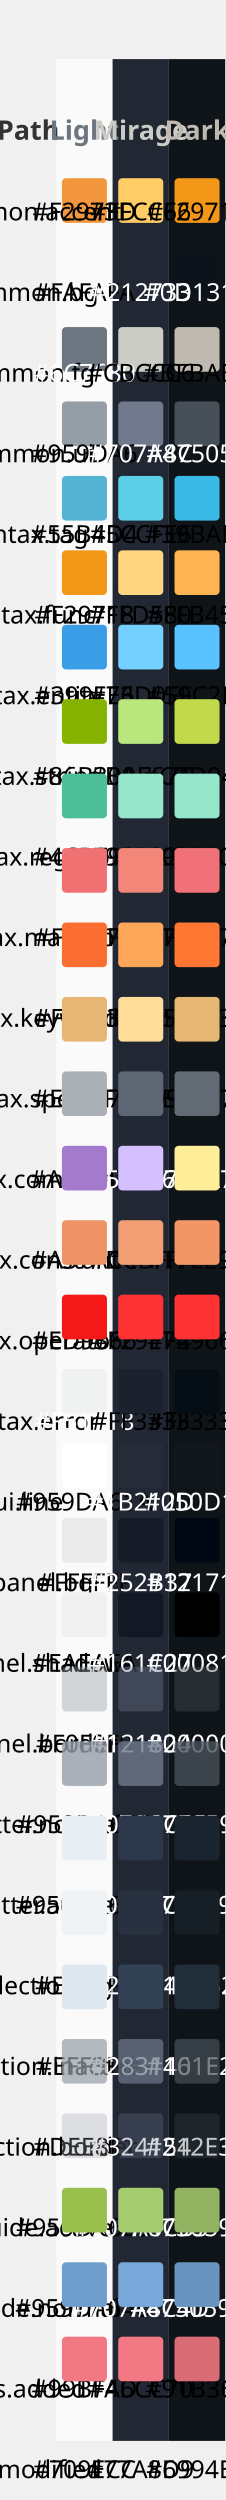
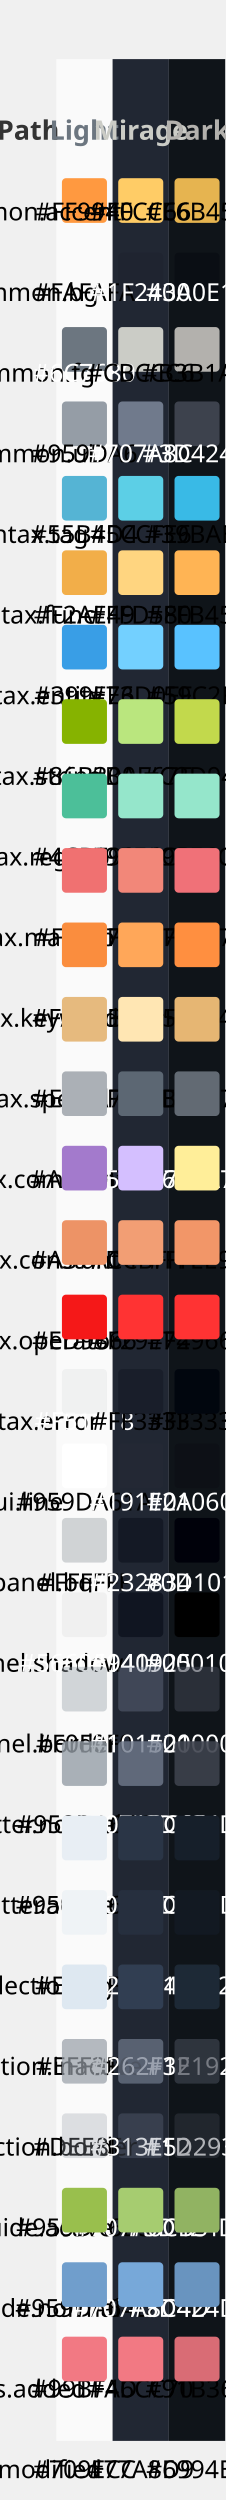
<svg xmlns="http://www.w3.org/2000/svg" width="100%" height="96em" font-family="monospace" text-anchor="middle">
  <g>
    <rect height="96em" width="25%" x="25%" fill="#FAFAFA" />
    <rect height="96em" width="25%" x="50%" fill="#212733" />
    <rect height="96em" width="25%" x="75%" fill="#0F1419" />
  </g>
  <g font-weight="bold">
    <text font-family="sans-serif" font-size="13" y="3em" x="12.5%" fill="#333333">Path</text>
    <text font-family="sans-serif" font-size="13" y="3em" x="37.5%" fill="#6c7680">Light</text>
    <text font-family="sans-serif" font-size="13" y="3em" x="62.5%" fill="#cbccc6">Mirage</text>
-     <text font-family="sans-serif" font-size="13" y="3em" x="87.5%" fill="#bfbab0">Dark</text>
-   </g>
-   <g>
-     <rect height="1.8em" width="20%" x="27.5%" y="4.8em" rx="2" ry="2" fill="#f2973d" />
+     <text font-family="sans-serif" font-size="13" y="3em" x="87.5%" fill="#b3b1ad">Dark</text>
+   </g>
+   <g>
+     <rect height="1.8em" width="20%" x="27.5%" y="4.8em" rx="2" ry="2" fill="#ff9940" />
    <rect height="1.8em" width="20%" x="52.5%" y="4.8em" rx="2" ry="2" fill="#ffcc66" />
-     <rect height="1.8em" width="20%" x="77.5%" y="4.8em" rx="2" ry="2" fill="#f29718" />
+     <rect height="1.8em" width="20%" x="77.5%" y="4.8em" rx="2" ry="2" fill="#e6b450" />
  </g>
  <g font-family="sans-serif" font-size="12">
    <text y="6.5em" x="12.5%" fill="333333">common.accent</text>
-     <text y="6.5em" x="37.5%" fill="#000000">#F2973D</text>
+     <text y="6.5em" x="37.5%" fill="#000000">#FF9940</text>
    <text y="6.5em" x="62.5%" fill="#000000">#FFCC66</text>
-     <text y="6.5em" x="87.5%" fill="#000000">#F29718</text>
+     <text y="6.5em" x="87.5%" fill="#000000">#E6B450</text>
  </g>
  <g>
    <rect height="1.8em" width="20%" x="27.5%" y="7.8em" rx="2" ry="2" fill="#fafafa" />
-     <rect height="1.8em" width="20%" x="52.5%" y="7.8em" rx="2" ry="2" fill="#212733" />
-     <rect height="1.8em" width="20%" x="77.5%" y="7.8em" rx="2" ry="2" fill="#0d131a" />
+     <rect height="1.8em" width="20%" x="52.5%" y="7.8em" rx="2" ry="2" fill="#1f2430" />
+     <rect height="1.8em" width="20%" x="77.5%" y="7.8em" rx="2" ry="2" fill="#0a0e14" />
  </g>
  <g font-family="sans-serif" font-size="12">
    <text y="9.75em" x="12.5%" fill="333333">common.bg</text>
    <text y="9.75em" x="37.5%" fill="#000000">#FAFAFA</text>
-     <text y="9.75em" x="62.5%" fill="#ffffff">#212733</text>
-     <text y="9.75em" x="87.5%" fill="#ffffff">#0D131A</text>
+     <text y="9.75em" x="62.5%" fill="#ffffff">#1F2430</text>
+     <text y="9.75em" x="87.5%" fill="#ffffff">#0A0E14</text>
  </g>
  <g>
    <rect height="1.8em" width="20%" x="27.5%" y="10.8em" rx="2" ry="2" fill="#6c7680" />
    <rect height="1.8em" width="20%" x="52.5%" y="10.8em" rx="2" ry="2" fill="#cbccc6" />
-     <rect height="1.8em" width="20%" x="77.5%" y="10.8em" rx="2" ry="2" fill="#bfbab0" />
+     <rect height="1.8em" width="20%" x="77.5%" y="10.8em" rx="2" ry="2" fill="#b3b1ad" />
  </g>
  <g font-family="sans-serif" font-size="12">
    <text y="13em" x="12.5%" fill="333333">common.fg</text>
    <text y="13em" x="37.5%" fill="#ffffff">#6C7680</text>
    <text y="13em" x="62.5%" fill="#000000">#CBCCC6</text>
-     <text y="13em" x="87.5%" fill="#000000">#BFBAB0</text>
+     <text y="13em" x="87.5%" fill="#000000">#B3B1AD</text>
  </g>
  <g>
    <rect height="1.8em" width="20%" x="27.5%" y="13.8em" rx="2" ry="2" fill="#959da6" />
    <rect height="1.8em" width="20%" x="52.5%" y="13.8em" rx="2" ry="2" fill="#707a8c" />
-     <rect height="1.8em" width="20%" x="77.5%" y="13.8em" rx="2" ry="2" fill="#475059" />
+     <rect height="1.8em" width="20%" x="77.5%" y="13.8em" rx="2" ry="2" fill="#3d424d" />
  </g>
  <g font-family="sans-serif" font-size="12">
    <text y="16.25em" x="12.5%" fill="333333">common.ui</text>
    <text y="16.25em" x="37.5%" fill="#000000">#959DA6</text>
    <text y="16.25em" x="62.5%" fill="#ffffff">#707A8C</text>
-     <text y="16.25em" x="87.5%" fill="#ffffff">#475059</text>
+     <text y="16.25em" x="87.5%" fill="#ffffff">#3D424D</text>
  </g>
  <g>
    <rect height="1.8em" width="20%" x="27.5%" y="16.8em" rx="2" ry="2" fill="#55b4d4" />
    <rect height="1.8em" width="20%" x="52.5%" y="16.8em" rx="2" ry="2" fill="#5ccfe6" />
    <rect height="1.8em" width="20%" x="77.5%" y="16.8em" rx="2" ry="2" fill="#39bae6" />
  </g>
  <g font-family="sans-serif" font-size="12">
    <text y="19.5em" x="12.5%" fill="333333">syntax.tag</text>
    <text y="19.5em" x="37.5%" fill="#000000">#55B4D4</text>
    <text y="19.5em" x="62.5%" fill="#000000">#5CCFE6</text>
    <text y="19.5em" x="87.5%" fill="#000000">#39BAE6</text>
  </g>
  <g>
-     <rect height="1.8em" width="20%" x="27.5%" y="19.8em" rx="2" ry="2" fill="#f29718" />
+     <rect height="1.8em" width="20%" x="27.5%" y="19.8em" rx="2" ry="2" fill="#f2ae49" />
    <rect height="1.8em" width="20%" x="52.5%" y="19.8em" rx="2" ry="2" fill="#ffd580" />
    <rect height="1.8em" width="20%" x="77.5%" y="19.8em" rx="2" ry="2" fill="#ffb454" />
  </g>
  <g font-family="sans-serif" font-size="12">
    <text y="22.75em" x="12.5%" fill="333333">syntax.func</text>
-     <text y="22.75em" x="37.5%" fill="#000000">#F29718</text>
+     <text y="22.75em" x="37.5%" fill="#000000">#F2AE49</text>
    <text y="22.75em" x="62.5%" fill="#000000">#FFD580</text>
    <text y="22.75em" x="87.5%" fill="#000000">#FFB454</text>
  </g>
  <g>
    <rect height="1.8em" width="20%" x="27.5%" y="22.8em" rx="2" ry="2" fill="#399ee6" />
    <rect height="1.8em" width="20%" x="52.5%" y="22.8em" rx="2" ry="2" fill="#73d0ff" />
    <rect height="1.8em" width="20%" x="77.5%" y="22.8em" rx="2" ry="2" fill="#59c2ff" />
  </g>
  <g font-family="sans-serif" font-size="12">
    <text y="26em" x="12.5%" fill="333333">syntax.entity</text>
    <text y="26em" x="37.5%" fill="#000000">#399EE6</text>
    <text y="26em" x="62.5%" fill="#000000">#73D0FF</text>
    <text y="26em" x="87.5%" fill="#000000">#59C2FF</text>
  </g>
  <g>
    <rect height="1.8em" width="20%" x="27.5%" y="25.8em" rx="2" ry="2" fill="#86b300" />
    <rect height="1.8em" width="20%" x="52.5%" y="25.8em" rx="2" ry="2" fill="#bae67e" />
    <rect height="1.8em" width="20%" x="77.5%" y="25.8em" rx="2" ry="2" fill="#c2d94c" />
  </g>
  <g font-family="sans-serif" font-size="12">
    <text y="29.25em" x="12.5%" fill="333333">syntax.string</text>
    <text y="29.25em" x="37.5%" fill="#000000">#86B300</text>
    <text y="29.25em" x="62.5%" fill="#000000">#BAE67E</text>
    <text y="29.25em" x="87.5%" fill="#000000">#C2D94C</text>
  </g>
  <g>
    <rect height="1.8em" width="20%" x="27.5%" y="28.8em" rx="2" ry="2" fill="#4cbf99" />
    <rect height="1.8em" width="20%" x="52.5%" y="28.8em" rx="2" ry="2" fill="#95e6cb" />
    <rect height="1.8em" width="20%" x="77.5%" y="28.8em" rx="2" ry="2" fill="#95e6cb" />
  </g>
  <g font-family="sans-serif" font-size="12">
    <text y="32.5em" x="12.5%" fill="333333">syntax.regexp</text>
    <text y="32.5em" x="37.5%" fill="#000000">#4CBF99</text>
    <text y="32.5em" x="62.5%" fill="#000000">#95E6CB</text>
    <text y="32.5em" x="87.5%" fill="#000000">#95E6CB</text>
  </g>
  <g>
    <rect height="1.8em" width="20%" x="27.5%" y="31.8em" rx="2" ry="2" fill="#f07171" />
    <rect height="1.8em" width="20%" x="52.5%" y="31.8em" rx="2" ry="2" fill="#f28779" />
    <rect height="1.8em" width="20%" x="77.5%" y="31.8em" rx="2" ry="2" fill="#f07178" />
  </g>
  <g font-family="sans-serif" font-size="12">
    <text y="35.75em" x="12.5%" fill="333333">syntax.markup</text>
    <text y="35.75em" x="37.5%" fill="#000000">#F07171</text>
    <text y="35.75em" x="62.5%" fill="#000000">#F28779</text>
    <text y="35.75em" x="87.5%" fill="#000000">#F07178</text>
  </g>
  <g>
-     <rect height="1.8em" width="20%" x="27.5%" y="34.8em" rx="2" ry="2" fill="#fa6e32" />
+     <rect height="1.8em" width="20%" x="27.5%" y="34.8em" rx="2" ry="2" fill="#fa8d3e" />
    <rect height="1.8em" width="20%" x="52.5%" y="34.8em" rx="2" ry="2" fill="#ffa759" />
-     <rect height="1.8em" width="20%" x="77.5%" y="34.8em" rx="2" ry="2" fill="#ff7733" />
+     <rect height="1.8em" width="20%" x="77.5%" y="34.8em" rx="2" ry="2" fill="#ff8f40" />
  </g>
  <g font-family="sans-serif" font-size="12">
    <text y="39em" x="12.5%" fill="333333">syntax.keyword</text>
-     <text y="39em" x="37.5%" fill="#000000">#FA6E32</text>
+     <text y="39em" x="37.5%" fill="#000000">#FA8D3E</text>
    <text y="39em" x="62.5%" fill="#000000">#FFA759</text>
-     <text y="39em" x="87.5%" fill="#000000">#FF7733</text>
-   </g>
-   <g>
-     <rect height="1.8em" width="20%" x="27.5%" y="37.8em" rx="2" ry="2" fill="#e6b673" />
-     <rect height="1.8em" width="20%" x="52.5%" y="37.8em" rx="2" ry="2" fill="#ffdd99" />
+     <text y="39em" x="87.5%" fill="#000000">#FF8F40</text>
+   </g>
+   <g>
+     <rect height="1.8em" width="20%" x="27.5%" y="37.8em" rx="2" ry="2" fill="#e6ba7e" />
+     <rect height="1.8em" width="20%" x="52.5%" y="37.8em" rx="2" ry="2" fill="#ffe6b3" />
    <rect height="1.8em" width="20%" x="77.5%" y="37.8em" rx="2" ry="2" fill="#e6b673" />
  </g>
  <g font-family="sans-serif" font-size="12">
    <text y="42.25em" x="12.5%" fill="333333">syntax.special</text>
-     <text y="42.25em" x="37.5%" fill="#000000">#E6B673</text>
-     <text y="42.25em" x="62.5%" fill="#000000">#FFDD99</text>
+     <text y="42.25em" x="37.5%" fill="#000000">#E6BA7E</text>
+     <text y="42.25em" x="62.5%" fill="#000000">#FFE6B3</text>
    <text y="42.25em" x="87.5%" fill="#000000">#E6B673</text>
  </g>
  <g>
    <rect height="1.8em" width="20%" x="27.5%" y="40.8em" rx="2" ry="2" fill="#abb0b6" />
    <rect height="1.8em" width="20%" x="52.5%" y="40.8em" rx="2" ry="2" fill="#5c6773" />
    <rect height="1.8em" width="20%" x="77.5%" y="40.8em" rx="2" ry="2" fill="#626a73" />
  </g>
  <g font-family="sans-serif" font-size="12">
    <text y="45.5em" x="12.5%" fill="333333">syntax.comment</text>
    <text y="45.5em" x="37.5%" fill="#000000">#ABB0B6</text>
    <text y="45.5em" x="62.5%" fill="#ffffff">#5C6773</text>
    <text y="45.5em" x="87.5%" fill="#ffffff">#626A73</text>
  </g>
  <g>
    <rect height="1.8em" width="20%" x="27.5%" y="43.8em" rx="2" ry="2" fill="#a37acc" />
    <rect height="1.8em" width="20%" x="52.5%" y="43.8em" rx="2" ry="2" fill="#d4bfff" />
    <rect height="1.8em" width="20%" x="77.5%" y="43.8em" rx="2" ry="2" fill="#ffee99" />
  </g>
  <g font-family="sans-serif" font-size="12">
    <text y="48.75em" x="12.5%" fill="333333">syntax.constant</text>
    <text y="48.75em" x="37.5%" fill="#000000">#A37ACC</text>
    <text y="48.75em" x="62.5%" fill="#000000">#D4BFFF</text>
    <text y="48.75em" x="87.5%" fill="#000000">#FFEE99</text>
  </g>
  <g>
    <rect height="1.8em" width="20%" x="27.5%" y="46.8em" rx="2" ry="2" fill="#ed9366" />
    <rect height="1.8em" width="20%" x="52.5%" y="46.8em" rx="2" ry="2" fill="#f29e74" />
    <rect height="1.8em" width="20%" x="77.5%" y="46.8em" rx="2" ry="2" fill="#f29668" />
  </g>
  <g font-family="sans-serif" font-size="12">
    <text y="52em" x="12.5%" fill="333333">syntax.operator</text>
    <text y="52em" x="37.5%" fill="#000000">#ED9366</text>
    <text y="52em" x="62.5%" fill="#000000">#F29E74</text>
    <text y="52em" x="87.5%" fill="#000000">#F29668</text>
  </g>
  <g>
    <rect height="1.8em" width="20%" x="27.5%" y="49.8em" rx="2" ry="2" fill="#f51818" />
    <rect height="1.8em" width="20%" x="52.5%" y="49.8em" rx="2" ry="2" fill="#ff3333" />
    <rect height="1.8em" width="20%" x="77.5%" y="49.8em" rx="2" ry="2" fill="#ff3333" />
  </g>
  <g font-family="sans-serif" font-size="12">
    <text y="55.25em" x="12.5%" fill="333333">syntax.error</text>
    <text y="55.25em" x="37.5%" fill="#ffffff">#F51818</text>
    <text y="55.25em" x="62.5%" fill="#000000">#FF3333</text>
    <text y="55.25em" x="87.5%" fill="#000000">#FF3333</text>
  </g>
  <g>
    <rect height="1.8em" width="20%" x="27.5%" y="52.8em" rx="2" ry="2" fill="#959da61a" />
-     <rect height="1.8em" width="20%" x="52.5%" y="52.8em" rx="2" ry="2" fill="#1b212d" />
-     <rect height="1.8em" width="20%" x="77.5%" y="52.8em" rx="2" ry="2" fill="#050d15" />
+     <rect height="1.8em" width="20%" x="52.5%" y="52.8em" rx="2" ry="2" fill="#191e2a" />
+     <rect height="1.8em" width="20%" x="77.5%" y="52.8em" rx="2" ry="2" fill="#01060e" />
  </g>
  <g font-family="sans-serif" font-size="12">
    <text y="58.5em" x="12.5%" fill="333333">ui.line</text>
    <text y="58.5em" x="37.5%" fill="#000000">#959DA61A</text>
-     <text y="58.5em" x="62.5%" fill="#ffffff">#1B212D</text>
-     <text y="58.5em" x="87.5%" fill="#ffffff">#050D15</text>
+     <text y="58.5em" x="62.5%" fill="#ffffff">#191E2A</text>
+     <text y="58.5em" x="87.5%" fill="#ffffff">#01060E</text>
  </g>
  <g>
    <rect height="1.8em" width="20%" x="27.5%" y="55.8em" rx="2" ry="2" fill="#ffffff" />
-     <rect height="1.8em" width="20%" x="52.5%" y="55.8em" rx="2" ry="2" fill="#252b37" />
-     <rect height="1.8em" width="20%" x="77.5%" y="55.8em" rx="2" ry="2" fill="#12171e" />
+     <rect height="1.8em" width="20%" x="52.5%" y="55.8em" rx="2" ry="2" fill="#232834" />
+     <rect height="1.8em" width="20%" x="77.5%" y="55.8em" rx="2" ry="2" fill="#0d1016" />
  </g>
  <g font-family="sans-serif" font-size="12">
    <text y="61.75em" x="12.5%" fill="333333">ui.panel.bg</text>
    <text y="61.75em" x="37.5%" fill="#000000">#FFFFFF</text>
-     <text y="61.75em" x="62.5%" fill="#ffffff">#252B37</text>
-     <text y="61.75em" x="87.5%" fill="#ffffff">#12171E</text>
-   </g>
-   <g>
-     <rect height="1.8em" width="20%" x="27.5%" y="58.8em" rx="2" ry="2" fill="#eaeaea" />
-     <rect height="1.8em" width="20%" x="52.5%" y="58.8em" rx="2" ry="2" fill="#161c27" />
-     <rect height="1.8em" width="20%" x="77.5%" y="58.8em" rx="2" ry="2" fill="#000813" />
+     <text y="61.75em" x="62.5%" fill="#ffffff">#232834</text>
+     <text y="61.75em" x="87.5%" fill="#ffffff">#0D1016</text>
+   </g>
+   <g>
+     <rect height="1.8em" width="20%" x="27.5%" y="58.8em" rx="2" ry="2" fill="#56606940" />
+     <rect height="1.8em" width="20%" x="52.5%" y="58.8em" rx="2" ry="2" fill="#141925" />
+     <rect height="1.8em" width="20%" x="77.5%" y="58.8em" rx="2" ry="2" fill="#00010a" />
  </g>
  <g font-family="sans-serif" font-size="12">
    <text y="65em" x="12.5%" fill="333333">ui.panel.shadow</text>
-     <text y="65em" x="37.5%" fill="#000000">#EAEAEA</text>
-     <text y="65em" x="62.5%" fill="#ffffff">#161C27</text>
-     <text y="65em" x="87.5%" fill="#ffffff">#000813</text>
+     <text y="65em" x="37.5%" fill="#ffffff">#56606940</text>
+     <text y="65em" x="62.5%" fill="#ffffff">#141925</text>
+     <text y="65em" x="87.5%" fill="#ffffff">#00010A</text>
  </g>
  <g>
    <rect height="1.8em" width="20%" x="27.5%" y="61.8em" rx="2" ry="2" fill="#f0f0f0" />
-     <rect height="1.8em" width="20%" x="52.5%" y="61.8em" rx="2" ry="2" fill="#121824" />
+     <rect height="1.8em" width="20%" x="52.5%" y="61.8em" rx="2" ry="2" fill="#101521" />
    <rect height="1.8em" width="20%" x="77.5%" y="61.8em" rx="2" ry="2" fill="#000000" />
  </g>
  <g font-family="sans-serif" font-size="12">
    <text y="68.25em" x="12.5%" fill="333333">ui.panel.border</text>
    <text y="68.25em" x="37.5%" fill="#000000">#F0F0F0</text>
-     <text y="68.25em" x="62.5%" fill="#ffffff">#121824</text>
+     <text y="68.25em" x="62.5%" fill="#ffffff">#101521</text>
    <text y="68.25em" x="87.5%" fill="#ffffff">#000000</text>
  </g>
  <g>
    <rect height="1.8em" width="20%" x="27.5%" y="64.8em" rx="2" ry="2" fill="#959da666" />
    <rect height="1.8em" width="20%" x="52.5%" y="64.8em" rx="2" ry="2" fill="#707a8c66" />
-     <rect height="1.8em" width="20%" x="77.5%" y="64.8em" rx="2" ry="2" fill="#47505966" />
+     <rect height="1.8em" width="20%" x="77.5%" y="64.8em" rx="2" ry="2" fill="#3d424d99" />
  </g>
  <g font-family="sans-serif" font-size="12">
    <text y="71.5em" x="12.5%" fill="333333">ui.gutter.normal</text>
    <text y="71.5em" x="37.5%" fill="#000000">#959DA666</text>
    <text y="71.5em" x="62.5%" fill="#ffffff">#707A8C66</text>
-     <text y="71.5em" x="87.5%" fill="#ffffff">#47505966</text>
+     <text y="71.5em" x="87.5%" fill="#ffffff">#3D424D99</text>
  </g>
  <g>
    <rect height="1.8em" width="20%" x="27.5%" y="67.8em" rx="2" ry="2" fill="#959da6cc" />
    <rect height="1.8em" width="20%" x="52.5%" y="67.8em" rx="2" ry="2" fill="#707a8ccc" />
-     <rect height="1.8em" width="20%" x="77.5%" y="67.8em" rx="2" ry="2" fill="#475059cc" />
+     <rect height="1.8em" width="20%" x="77.5%" y="67.8em" rx="2" ry="2" fill="#3d424de6" />
  </g>
  <g font-family="sans-serif" font-size="12">
    <text y="74.75em" x="12.5%" fill="333333">ui.gutter.active</text>
    <text y="74.75em" x="37.5%" fill="#000000">#959DA6CC</text>
    <text y="74.75em" x="62.5%" fill="#ffffff">#707A8CCC</text>
-     <text y="74.75em" x="87.5%" fill="#ffffff">#475059CC</text>
+     <text y="74.75em" x="87.5%" fill="#ffffff">#3D424DE6</text>
  </g>
  <g>
    <rect height="1.8em" width="20%" x="27.5%" y="70.8em" rx="2" ry="2" fill="#e8eef4" />
-     <rect height="1.8em" width="20%" x="52.5%" y="70.8em" rx="2" ry="2" fill="#2c3849" />
-     <rect height="1.8em" width="20%" x="77.5%" y="70.8em" rx="2" ry="2" fill="#1b252f" />
+     <rect height="1.8em" width="20%" x="52.5%" y="70.8em" rx="2" ry="2" fill="#2a3546" />
+     <rect height="1.8em" width="20%" x="77.5%" y="70.8em" rx="2" ry="2" fill="#161f2a" />
  </g>
  <g font-family="sans-serif" font-size="12">
    <text y="78em" x="12.5%" fill="333333">ui.selection.bg</text>
    <text y="78em" x="37.5%" fill="#000000">#E8EEF4</text>
-     <text y="78em" x="62.5%" fill="#ffffff">#2C3849</text>
-     <text y="78em" x="87.5%" fill="#ffffff">#1B252F</text>
+     <text y="78em" x="62.5%" fill="#ffffff">#2A3546</text>
+     <text y="78em" x="87.5%" fill="#ffffff">#161F2A</text>
  </g>
  <g>
    <rect height="1.8em" width="20%" x="27.5%" y="73.8em" rx="2" ry="2" fill="#eff3f6" />
-     <rect height="1.8em" width="20%" x="52.5%" y="73.8em" rx="2" ry="2" fill="#283140" />
-     <rect height="1.8em" width="20%" x="77.5%" y="73.8em" rx="2" ry="2" fill="#161e26" />
+     <rect height="1.8em" width="20%" x="52.5%" y="73.8em" rx="2" ry="2" fill="#262f3e" />
+     <rect height="1.8em" width="20%" x="77.5%" y="73.8em" rx="2" ry="2" fill="#121922" />
  </g>
  <g font-family="sans-serif" font-size="12">
    <text y="81.25em" x="12.5%" fill="333333">ui.selection.inactive</text>
    <text y="81.25em" x="37.5%" fill="#000000">#EFF3F6</text>
-     <text y="81.25em" x="62.5%" fill="#ffffff">#283140</text>
-     <text y="81.25em" x="87.5%" fill="#ffffff">#161E26</text>
+     <text y="81.25em" x="62.5%" fill="#ffffff">#262F3E</text>
+     <text y="81.25em" x="87.5%" fill="#ffffff">#121922</text>
  </g>
  <g>
    <rect height="1.8em" width="20%" x="27.5%" y="76.8em" rx="2" ry="2" fill="#dee8f1" />
-     <rect height="1.8em" width="20%" x="52.5%" y="76.8em" rx="2" ry="2" fill="#324154" />
-     <rect height="1.8em" width="20%" x="77.5%" y="76.8em" rx="2" ry="2" fill="#212e3a" />
+     <rect height="1.8em" width="20%" x="52.5%" y="76.8em" rx="2" ry="2" fill="#313e52" />
+     <rect height="1.8em" width="20%" x="77.5%" y="76.8em" rx="2" ry="2" fill="#1d2936" />
  </g>
  <g font-family="sans-serif" font-size="12">
    <text y="84.5em" x="12.5%" fill="333333">ui.selection.border</text>
    <text y="84.5em" x="37.5%" fill="#000000">#DEE8F1</text>
-     <text y="84.5em" x="62.5%" fill="#ffffff">#324154</text>
-     <text y="84.5em" x="87.5%" fill="#ffffff">#212E3A</text>
+     <text y="84.5em" x="62.5%" fill="#ffffff">#313E52</text>
+     <text y="84.5em" x="87.5%" fill="#ffffff">#1D2936</text>
  </g>
  <g>
    <rect height="1.8em" width="20%" x="27.5%" y="79.8em" rx="2" ry="2" fill="#959da6b3" />
    <rect height="1.8em" width="20%" x="52.5%" y="79.8em" rx="2" ry="2" fill="#707a8cb3" />
-     <rect height="1.8em" width="20%" x="77.5%" y="79.8em" rx="2" ry="2" fill="#475059b3" />
+     <rect height="1.8em" width="20%" x="77.5%" y="79.8em" rx="2" ry="2" fill="#3d424db3" />
  </g>
  <g font-family="sans-serif" font-size="12">
    <text y="87.75em" x="12.5%" fill="333333">ui.guide.active</text>
    <text y="87.75em" x="37.5%" fill="#000000">#959DA6B3</text>
    <text y="87.75em" x="62.5%" fill="#ffffff">#707A8CB3</text>
-     <text y="87.75em" x="87.5%" fill="#ffffff">#475059B3</text>
+     <text y="87.75em" x="87.5%" fill="#ffffff">#3D424DB3</text>
  </g>
  <g>
    <rect height="1.8em" width="20%" x="27.5%" y="82.8em" rx="2" ry="2" fill="#959da64d" />
    <rect height="1.8em" width="20%" x="52.5%" y="82.8em" rx="2" ry="2" fill="#707a8c4d" />
-     <rect height="1.8em" width="20%" x="77.5%" y="82.8em" rx="2" ry="2" fill="#4750594d" />
+     <rect height="1.8em" width="20%" x="77.5%" y="82.8em" rx="2" ry="2" fill="#3d424d66" />
  </g>
  <g font-family="sans-serif" font-size="12">
    <text y="91em" x="12.5%" fill="333333">ui.guide.normal</text>
    <text y="91em" x="37.5%" fill="#000000">#959DA64D</text>
    <text y="91em" x="62.5%" fill="#ffffff">#707A8C4D</text>
-     <text y="91em" x="87.5%" fill="#ffffff">#4750594D</text>
+     <text y="91em" x="87.5%" fill="#ffffff">#3D424D66</text>
  </g>
  <g>
    <rect height="1.8em" width="20%" x="27.5%" y="85.8em" rx="2" ry="2" fill="#99bf4d" />
    <rect height="1.8em" width="20%" x="52.5%" y="85.8em" rx="2" ry="2" fill="#a6cc70" />
    <rect height="1.8em" width="20%" x="77.5%" y="85.8em" rx="2" ry="2" fill="#91b362" />
  </g>
  <g font-family="sans-serif" font-size="12">
    <text y="94.25em" x="12.5%" fill="333333">vcs.added</text>
    <text y="94.25em" x="37.5%" fill="#000000">#99BF4D</text>
    <text y="94.25em" x="62.5%" fill="#000000">#A6CC70</text>
    <text y="94.25em" x="87.5%" fill="#000000">#91B362</text>
  </g>
  <g>
    <rect height="1.8em" width="20%" x="27.5%" y="88.8em" rx="2" ry="2" fill="#709ecc" />
    <rect height="1.8em" width="20%" x="52.5%" y="88.8em" rx="2" ry="2" fill="#77a8d9" />
    <rect height="1.8em" width="20%" x="77.5%" y="88.8em" rx="2" ry="2" fill="#6994bf" />
  </g>
  <g font-family="sans-serif" font-size="12">
    <text y="97.5em" x="12.5%" fill="333333">vcs.modified</text>
    <text y="97.5em" x="37.5%" fill="#000000">#709ECC</text>
    <text y="97.5em" x="62.5%" fill="#000000">#77A8D9</text>
    <text y="97.5em" x="87.5%" fill="#000000">#6994BF</text>
  </g>
  <g>
    <rect height="1.8em" width="20%" x="27.5%" y="91.8em" rx="2" ry="2" fill="#f27983" />
    <rect height="1.8em" width="20%" x="52.5%" y="91.8em" rx="2" ry="2" fill="#f27983" />
    <rect height="1.8em" width="20%" x="77.5%" y="91.8em" rx="2" ry="2" fill="#d96c75" />
  </g>
  <g font-family="sans-serif" font-size="12">
    <text y="100.75em" x="12.5%" fill="333333">vcs.removed</text>
    <text y="100.75em" x="37.5%" fill="#000000">#F27983</text>
    <text y="100.75em" x="62.5%" fill="#000000">#F27983</text>
    <text y="100.75em" x="87.5%" fill="#000000">#D96C75</text>
  </g>
</svg>
